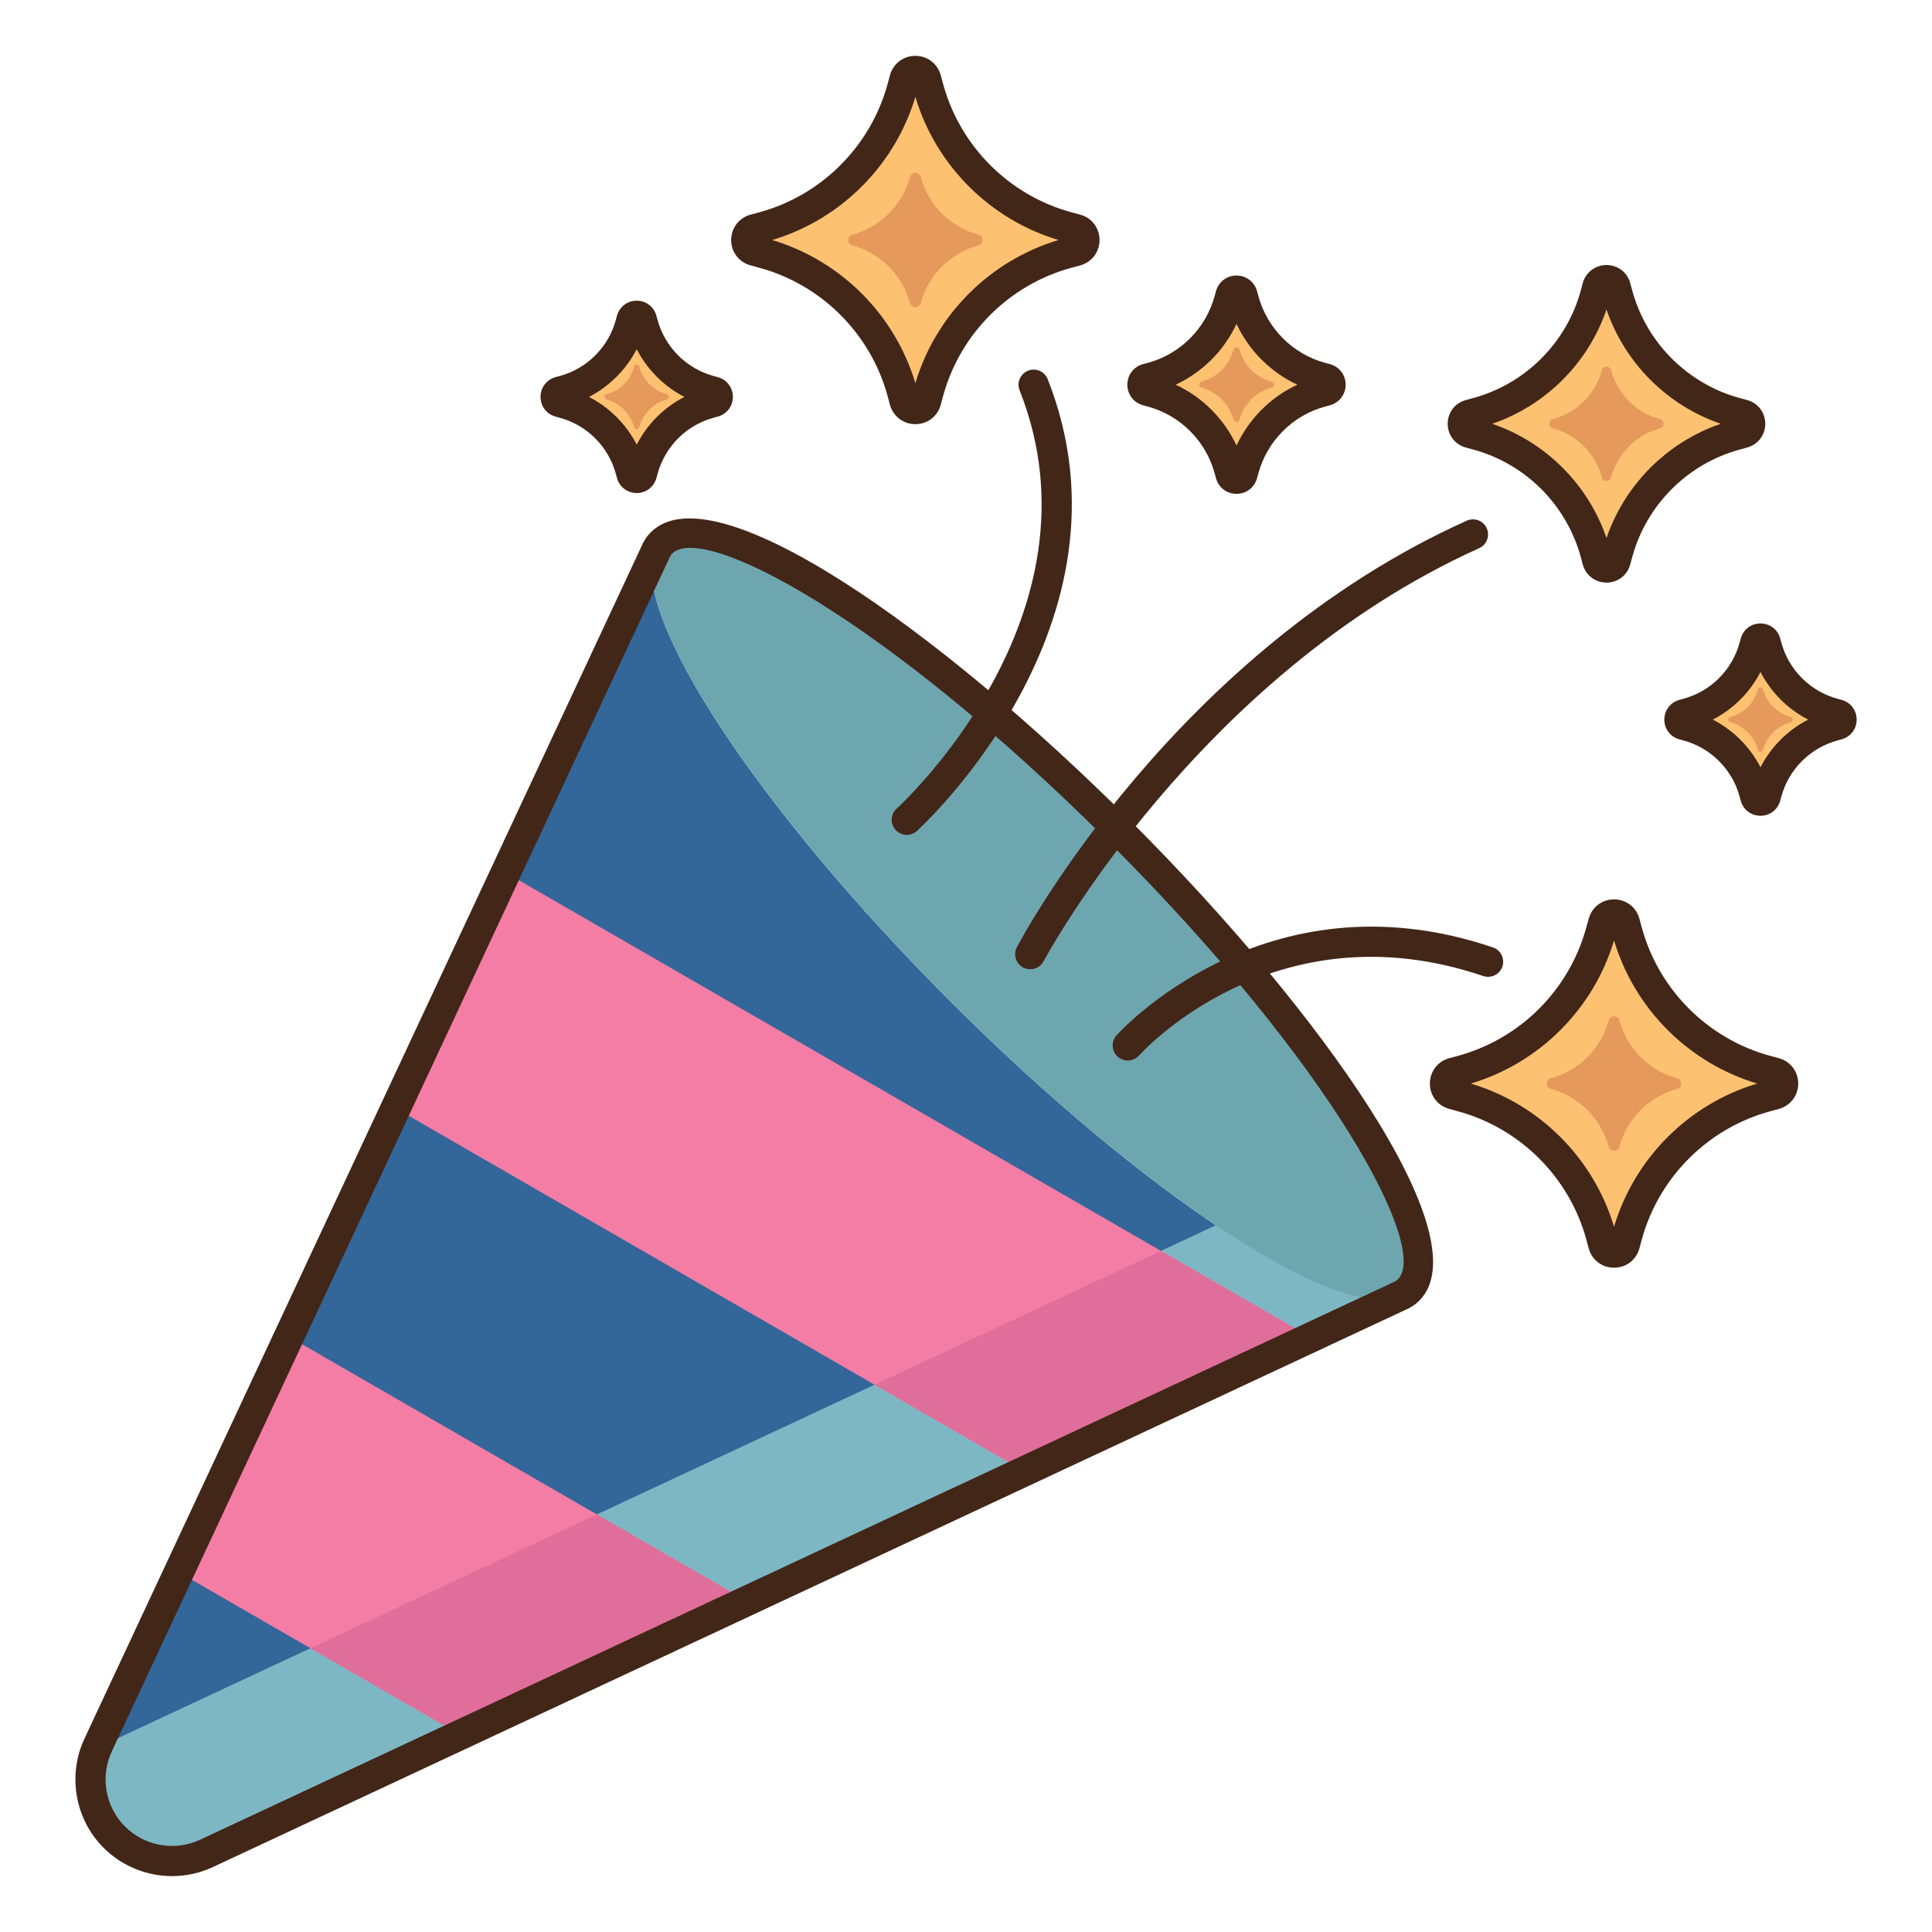
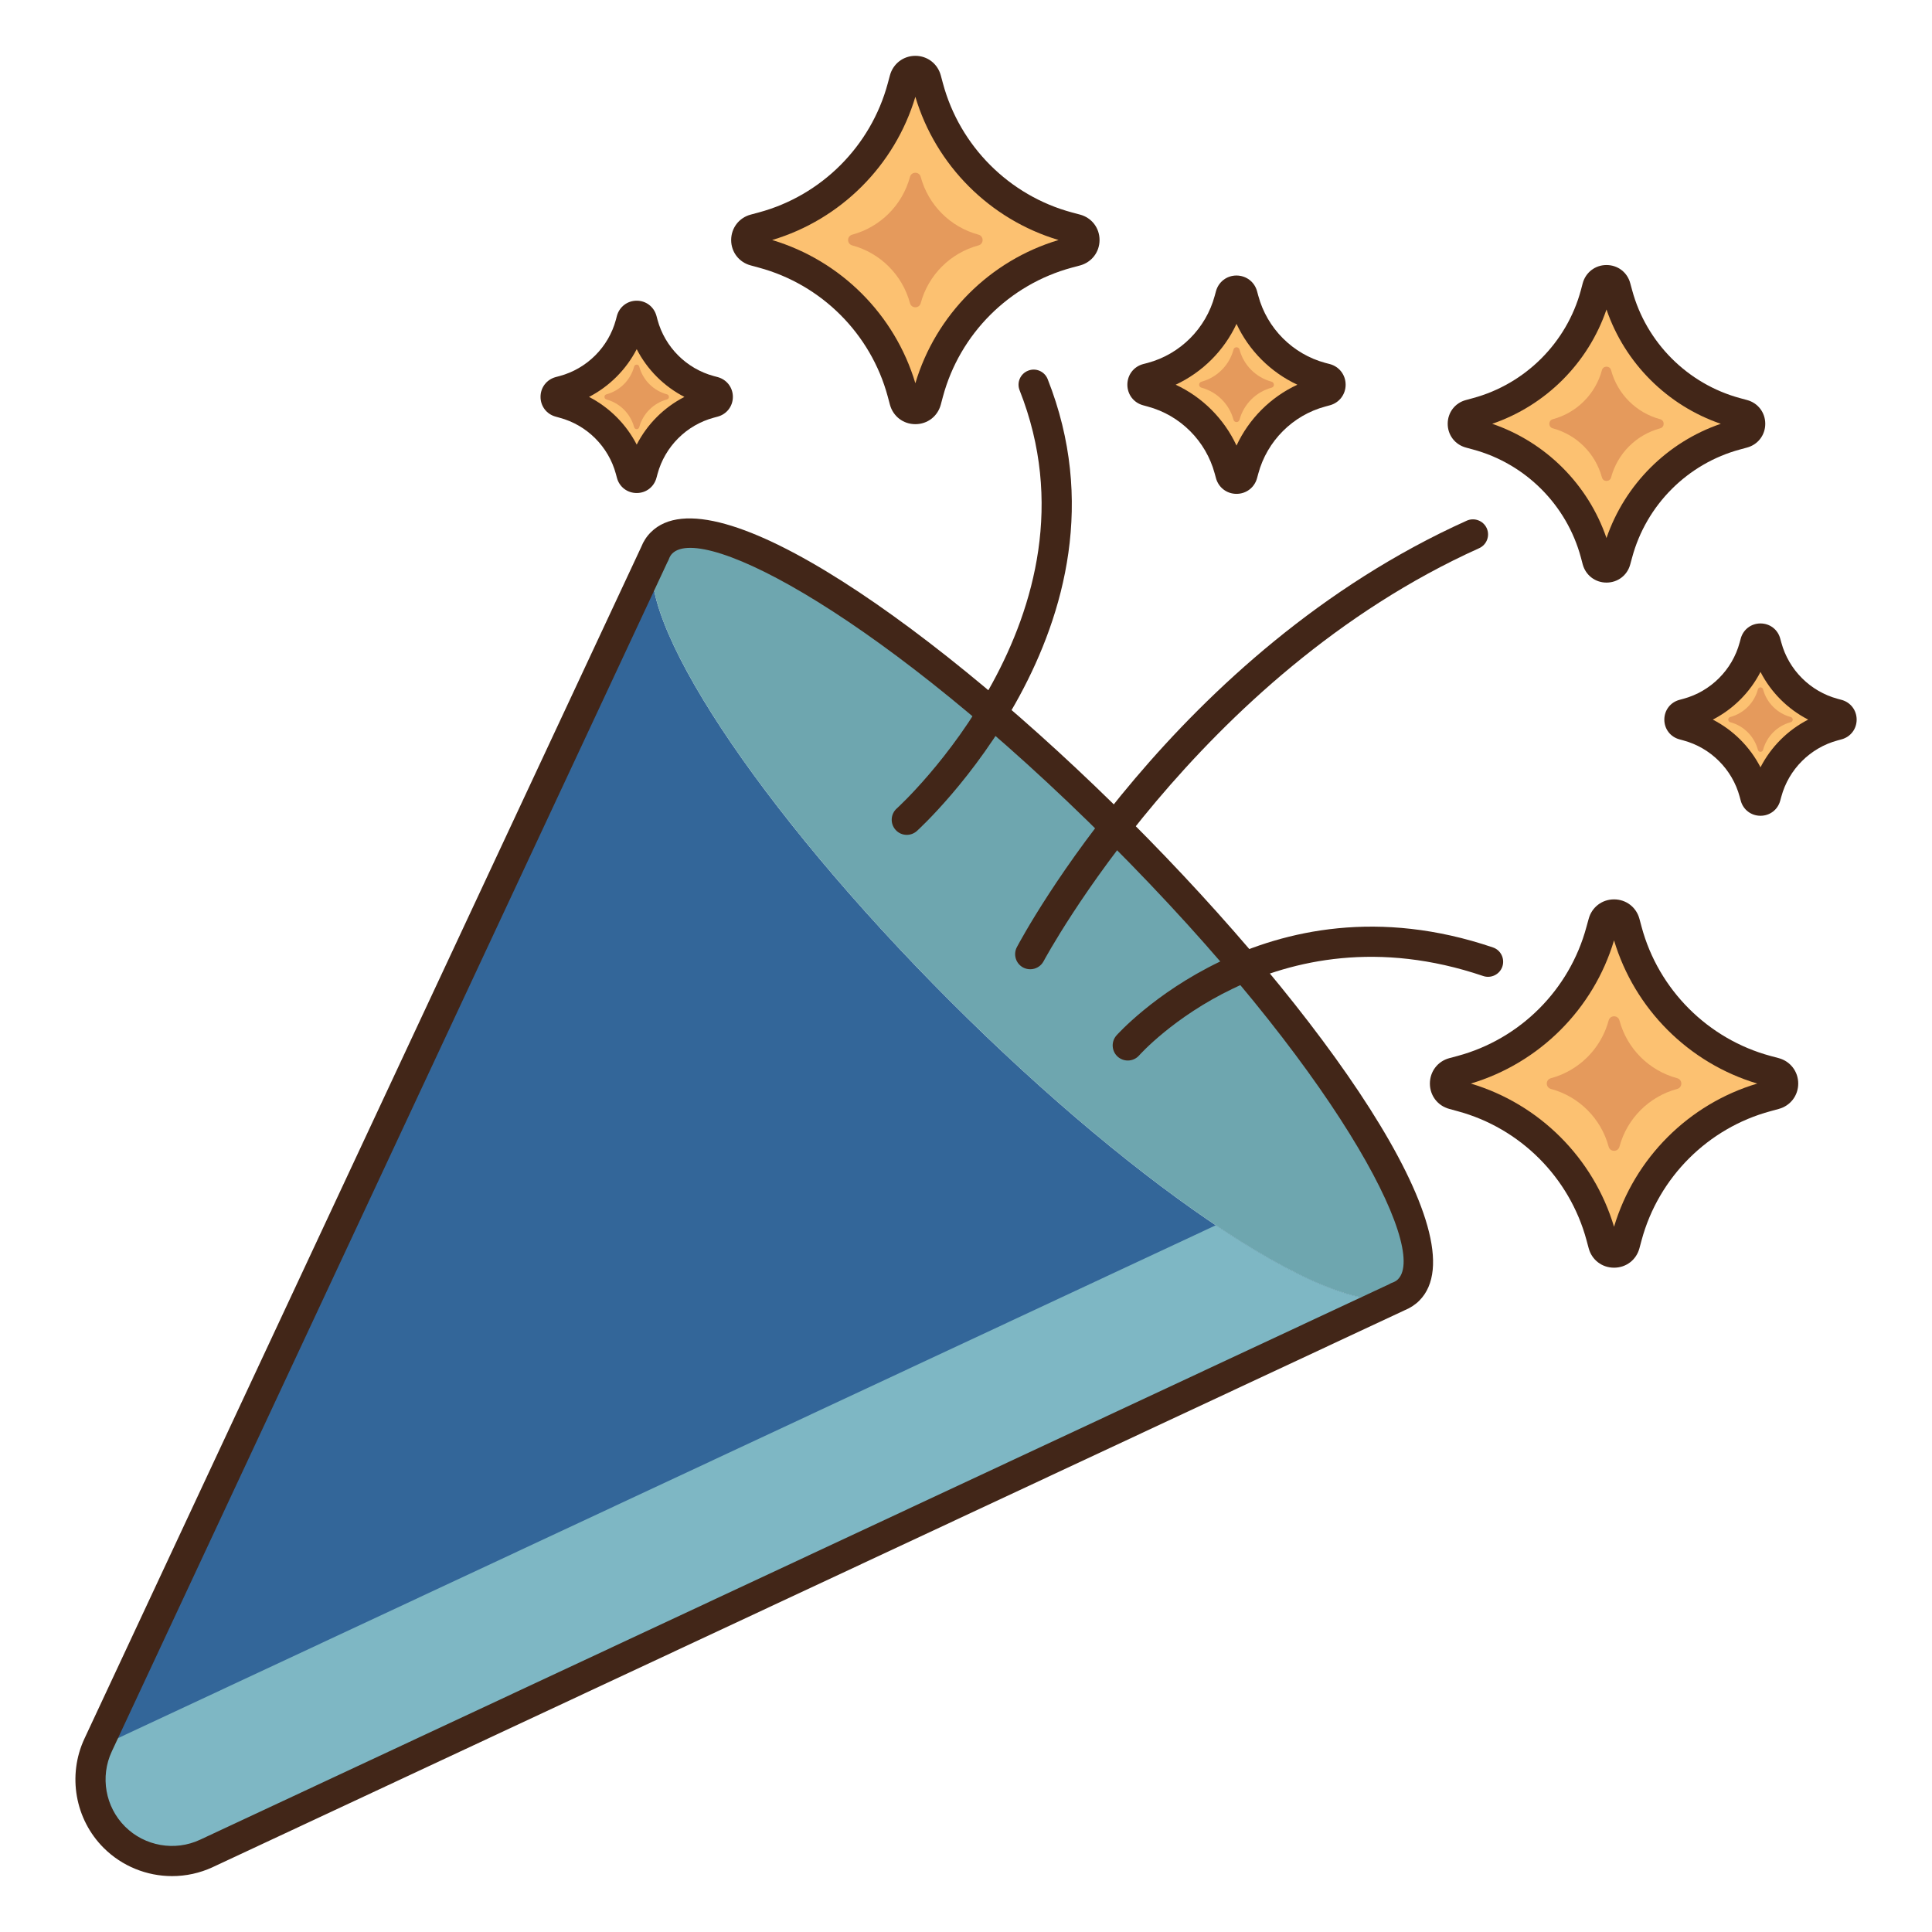
<svg xmlns="http://www.w3.org/2000/svg" viewBox="0 0 128 128" width="128px" height="128px">
  <g id="surface27711439">
    <path style=" stroke:none;fill-rule:nonzero;fill:rgb(20%,40%,60%);fill-opacity:1;" d="M 62.957 66.336 C 50.152 53.531 41.828 40.793 43.379 36.68 L 6.5 115.613 C 5.539 117.672 5.969 120.113 7.574 121.719 C 9.18 123.324 11.621 123.754 13.676 122.793 L 92.613 85.914 C 88.5 87.465 75.762 79.137 62.957 66.336 Z M 62.957 66.336 " />
    <path style=" stroke:none;fill-rule:nonzero;fill:rgb(49.412%,71.765%,76.863%);fill-opacity:1;" d="M 80.551 81.176 L 6.605 115.723 C 6.547 115.75 6.484 115.773 6.422 115.801 C 5.57 117.816 6.016 120.16 7.574 121.719 C 9.18 123.324 11.621 123.754 13.676 122.793 L 92.613 85.914 C 90.492 86.715 86.078 84.883 80.551 81.176 Z M 80.551 81.176 " />
    <path style=" stroke:none;fill-rule:nonzero;fill:rgb(43.137%,65.098%,68.627%);fill-opacity:1;" d="M 74.195 55.098 C 87.863 68.766 96.43 82.363 93.324 85.465 C 90.223 88.566 76.625 80.004 62.957 66.336 C 49.289 52.668 40.723 39.07 43.828 35.969 C 46.93 32.863 60.527 41.43 74.195 55.098 Z M 74.195 55.098 " />
-     <path style=" stroke:none;fill-rule:nonzero;fill:rgb(95.686%,49.02%,64.706%);fill-opacity:1;" d="M 26.211 73.422 L 67.871 97.473 L 86.848 88.609 L 33.504 57.812 Z M 26.211 73.422 " />
-     <path style=" stroke:none;fill-rule:nonzero;fill:rgb(87.843%,43.137%,60.392%);fill-opacity:1;" d="M 57.938 91.738 L 67.871 97.473 L 86.848 88.609 L 76.914 82.875 Z M 57.938 91.738 " />
-     <path style=" stroke:none;fill-rule:nonzero;fill:rgb(95.686%,49.02%,64.706%);fill-opacity:1;" d="M 11.848 104.168 L 30.496 114.934 L 49.473 106.07 L 19.141 88.555 Z M 11.848 104.168 " />
-     <path style=" stroke:none;fill-rule:nonzero;fill:rgb(87.843%,43.137%,60.392%);fill-opacity:1;" d="M 20.566 109.199 L 30.496 114.934 L 49.473 106.07 L 39.543 100.336 Z M 20.566 109.199 " />
    <path style=" stroke:none;fill-rule:nonzero;fill:rgb(98.824%,75.686%,44.314%);fill-opacity:1;" d="M 70.758 15.039 L 71.297 15.184 C 72.031 15.383 72.031 16.422 71.297 16.617 L 70.758 16.766 C 66.246 17.98 62.723 21.504 61.508 26.016 L 61.363 26.555 C 61.164 27.285 60.125 27.285 59.93 26.555 L 59.781 26.016 C 58.566 21.504 55.043 17.977 50.531 16.766 L 49.992 16.617 C 49.258 16.422 49.258 15.383 49.992 15.184 L 50.531 15.039 C 55.043 13.824 58.566 10.301 59.781 5.789 L 59.93 5.25 C 60.125 4.516 61.164 4.516 61.363 5.25 L 61.508 5.789 C 62.723 10.301 66.246 13.824 70.758 15.039 Z M 70.758 15.039 " />
    <path style=" stroke:none;fill-rule:nonzero;fill:rgb(89.804%,60.392%,36.078%);fill-opacity:1;" d="M 64.828 15.547 C 65.191 15.645 65.191 16.16 64.828 16.258 C 62.961 16.762 61.504 18.219 61 20.086 C 60.902 20.449 60.387 20.449 60.289 20.086 C 59.785 18.219 58.328 16.762 56.461 16.258 C 56.098 16.16 56.098 15.645 56.461 15.547 C 58.328 15.043 59.785 13.586 60.289 11.719 C 60.387 11.355 60.902 11.355 61 11.719 C 61.504 13.586 62.961 15.043 64.828 15.547 Z M 64.828 15.547 " />
    <path style=" stroke:none;fill-rule:nonzero;fill:rgb(98.824%,75.686%,44.314%);fill-opacity:1;" d="M 115.031 27.344 L 115.488 27.469 C 116.113 27.637 116.113 28.52 115.488 28.688 L 115.031 28.809 C 111.195 29.844 108.199 32.84 107.168 36.672 L 107.043 37.133 C 106.875 37.754 105.992 37.754 105.824 37.133 L 105.703 36.672 C 104.668 32.84 101.676 29.844 97.84 28.809 L 97.379 28.688 C 96.758 28.52 96.758 27.637 97.379 27.469 L 97.84 27.344 C 101.676 26.312 104.668 23.316 105.703 19.48 L 105.824 19.023 C 105.992 18.402 106.875 18.402 107.043 19.023 L 107.168 19.48 C 108.199 23.316 111.195 26.312 115.031 27.344 Z M 115.031 27.344 " />
    <path style=" stroke:none;fill-rule:nonzero;fill:rgb(89.804%,60.392%,36.078%);fill-opacity:1;" d="M 109.988 27.773 C 110.301 27.859 110.301 28.297 109.988 28.379 C 108.402 28.809 107.164 30.047 106.738 31.633 C 106.656 31.941 106.215 31.941 106.133 31.633 C 105.703 30.047 104.465 28.809 102.879 28.379 C 102.57 28.297 102.57 27.859 102.879 27.773 C 104.465 27.348 105.703 26.109 106.133 24.523 C 106.215 24.215 106.656 24.215 106.738 24.523 C 107.164 26.109 108.402 27.348 109.988 27.773 Z M 109.988 27.773 " />
    <path style=" stroke:none;fill-rule:nonzero;fill:rgb(98.824%,75.686%,44.314%);fill-opacity:1;" d="M 47.031 25.883 L 47.289 25.953 C 47.641 26.047 47.641 26.543 47.289 26.641 L 47.031 26.707 C 44.867 27.289 43.18 28.98 42.598 31.145 L 42.527 31.402 C 42.434 31.754 41.934 31.754 41.84 31.402 L 41.77 31.145 C 41.188 28.98 39.496 27.289 37.336 26.707 L 37.074 26.641 C 36.723 26.543 36.723 26.047 37.074 25.953 L 37.336 25.883 C 39.496 25.301 41.188 23.609 41.77 21.445 L 41.84 21.188 C 41.934 20.836 42.43 20.836 42.527 21.188 L 42.598 21.445 C 43.18 23.609 44.867 25.301 47.031 25.883 Z M 47.031 25.883 " />
    <path style=" stroke:none;fill-rule:nonzero;fill:rgb(89.804%,60.392%,36.078%);fill-opacity:1;" d="M 44.188 26.125 C 44.363 26.172 44.363 26.418 44.188 26.465 C 43.293 26.707 42.594 27.406 42.352 28.301 C 42.305 28.477 42.059 28.477 42.012 28.301 C 41.77 27.406 41.07 26.707 40.176 26.465 C 40.004 26.418 40.004 26.172 40.176 26.125 C 41.07 25.883 41.77 25.184 42.012 24.289 C 42.059 24.113 42.305 24.113 42.352 24.289 C 42.594 25.184 43.293 25.883 44.188 26.125 Z M 44.188 26.125 " />
    <path style=" stroke:none;fill-rule:nonzero;fill:rgb(98.824%,75.686%,44.314%);fill-opacity:1;" d="M 121.484 47.262 L 121.742 47.332 C 122.094 47.426 122.094 47.926 121.742 48.02 L 121.484 48.09 C 119.32 48.672 117.633 50.363 117.051 52.523 L 116.98 52.781 C 116.887 53.133 116.387 53.133 116.293 52.781 L 116.223 52.523 C 115.641 50.359 113.949 48.672 111.789 48.09 L 111.531 48.02 C 111.18 47.926 111.18 47.426 111.531 47.332 L 111.789 47.262 C 113.953 46.68 115.641 44.988 116.223 42.828 L 116.293 42.57 C 116.387 42.219 116.887 42.219 116.98 42.57 L 117.051 42.828 C 117.633 44.988 119.324 46.68 121.484 47.262 Z M 121.484 47.262 " />
    <path style=" stroke:none;fill-rule:nonzero;fill:rgb(89.804%,60.392%,36.078%);fill-opacity:1;" d="M 118.641 47.504 C 118.816 47.551 118.816 47.801 118.641 47.848 C 117.746 48.086 117.051 48.785 116.809 49.68 C 116.762 49.855 116.512 49.855 116.465 49.68 C 116.227 48.785 115.527 48.086 114.633 47.848 C 114.457 47.801 114.457 47.551 114.633 47.504 C 115.527 47.262 116.227 46.566 116.465 45.672 C 116.512 45.496 116.762 45.496 116.809 45.672 C 117.047 46.566 117.746 47.262 118.641 47.504 Z M 118.641 47.504 " />
    <path style=" stroke:none;fill-rule:nonzero;fill:rgb(98.824%,75.686%,44.314%);fill-opacity:1;" d="M 87.547 25.008 L 87.848 25.09 C 88.254 25.199 88.254 25.777 87.848 25.887 L 87.547 25.969 C 85.035 26.641 83.078 28.602 82.402 31.113 L 82.32 31.414 C 82.211 31.82 81.633 31.82 81.523 31.414 L 81.441 31.113 C 80.766 28.602 78.805 26.645 76.297 25.969 L 75.996 25.887 C 75.59 25.777 75.59 25.199 75.996 25.09 L 76.297 25.008 C 78.805 24.332 80.766 22.371 81.441 19.863 L 81.523 19.562 C 81.633 19.156 82.211 19.156 82.32 19.562 L 82.402 19.863 C 83.078 22.371 85.035 24.332 87.547 25.008 Z M 87.547 25.008 " />
    <path style=" stroke:none;fill-rule:nonzero;fill:rgb(89.804%,60.392%,36.078%);fill-opacity:1;" d="M 84.25 25.289 C 84.449 25.344 84.449 25.633 84.25 25.684 C 83.211 25.965 82.398 26.777 82.121 27.812 C 82.066 28.016 81.777 28.016 81.723 27.812 C 81.445 26.777 80.633 25.965 79.598 25.684 C 79.395 25.633 79.395 25.344 79.598 25.289 C 80.633 25.008 81.445 24.199 81.723 23.16 C 81.777 22.957 82.066 22.957 82.121 23.16 C 82.398 24.199 83.211 25.008 84.25 25.289 Z M 84.25 25.289 " />
    <path style=" stroke:none;fill-rule:nonzero;fill:rgb(98.824%,75.686%,44.314%);fill-opacity:1;" d="M 117.047 70.926 L 117.586 71.07 C 118.32 71.27 118.32 72.309 117.586 72.504 L 117.047 72.652 C 112.535 73.867 109.012 77.391 107.797 81.902 L 107.652 82.441 C 107.453 83.176 106.414 83.176 106.219 82.441 L 106.074 81.902 C 104.859 77.391 101.332 73.867 96.82 72.652 L 96.281 72.504 C 95.551 72.309 95.551 71.27 96.281 71.07 L 96.82 70.926 C 101.332 69.711 104.859 66.188 106.074 61.676 L 106.219 61.137 C 106.414 60.402 107.453 60.402 107.652 61.137 L 107.797 61.676 C 109.012 66.188 112.535 69.711 117.047 70.926 Z M 117.047 70.926 " />
    <path style=" stroke:none;fill-rule:nonzero;fill:rgb(89.804%,60.392%,36.078%);fill-opacity:1;" d="M 111.117 71.434 C 111.484 71.531 111.484 72.047 111.117 72.145 C 109.254 72.648 107.793 74.105 107.293 75.973 C 107.195 76.336 106.676 76.336 106.578 75.973 C 106.074 74.105 104.617 72.648 102.754 72.145 C 102.387 72.047 102.387 71.531 102.754 71.434 C 104.617 70.93 106.074 69.473 106.578 67.605 C 106.676 67.242 107.195 67.242 107.293 67.605 C 107.793 69.473 109.25 70.93 111.117 71.434 Z M 111.117 71.434 " />
    <path style=" stroke:none;fill-rule:nonzero;fill:rgb(25.882%,14.902%,9.412%);fill-opacity:1;" d="M 60.078 55.312 C 59.801 55.312 59.527 55.199 59.332 54.977 C 58.965 54.566 59 53.934 59.41 53.566 C 59.551 53.441 73.453 40.762 67.551 25.855 C 67.348 25.344 67.598 24.762 68.113 24.559 C 68.625 24.352 69.207 24.605 69.41 25.117 C 75.828 41.336 60.895 54.922 60.742 55.059 C 60.551 55.227 60.316 55.312 60.078 55.312 Z M 60.078 55.312 " />
    <path style=" stroke:none;fill-rule:nonzero;fill:rgb(25.882%,14.902%,9.412%);fill-opacity:1;" d="M 68.258 64.215 C 68.098 64.215 67.938 64.18 67.789 64.102 C 67.301 63.844 67.113 63.238 67.371 62.75 C 67.793 61.953 77.883 43.184 97.176 34.496 C 97.68 34.27 98.273 34.496 98.5 34.996 C 98.727 35.5 98.5 36.094 97.996 36.32 C 79.324 44.73 69.242 63.496 69.141 63.684 C 68.961 64.023 68.613 64.215 68.258 64.215 Z M 68.258 64.215 " />
    <path style=" stroke:none;fill-rule:nonzero;fill:rgb(25.882%,14.902%,9.412%);fill-opacity:1;" d="M 74.719 70.262 C 74.484 70.262 74.25 70.18 74.059 70.016 C 73.645 69.652 73.602 69.02 73.965 68.605 C 74.062 68.492 83.785 57.637 98.91 62.77 C 99.434 62.945 99.711 63.516 99.535 64.039 C 99.359 64.559 98.789 64.84 98.266 64.664 C 84.395 59.957 75.559 69.82 75.473 69.922 C 75.273 70.148 74.996 70.262 74.719 70.262 Z M 74.719 70.262 " />
    <path style=" stroke:none;fill-rule:nonzero;fill:rgb(25.882%,14.902%,9.412%);fill-opacity:1;" d="M 11.402 124.297 C 9.734 124.297 8.09 123.648 6.867 122.426 C 4.969 120.531 4.461 117.621 5.594 115.191 L 42.473 36.258 C 42.473 36.25 42.477 36.246 42.48 36.242 C 42.633 35.859 42.848 35.531 43.121 35.262 C 47.277 31.105 62.254 41.742 74.902 54.391 C 87.551 67.039 98.184 82.02 94.031 86.172 C 93.758 86.445 93.426 86.66 93.043 86.816 C 93.043 86.816 93.039 86.82 93.035 86.82 L 14.102 123.699 C 13.238 124.102 12.316 124.297 11.402 124.297 Z M 44.219 37.242 L 7.406 116.039 C 6.625 117.711 6.977 119.707 8.281 121.012 C 9.586 122.316 11.582 122.668 13.254 121.887 L 92.051 85.074 C 92.105 85.039 92.164 85.012 92.223 84.988 C 92.23 84.988 92.234 84.984 92.238 84.984 C 92.398 84.926 92.523 84.852 92.617 84.758 C 94.668 82.707 88.383 70.699 73.488 55.805 C 58.594 40.91 46.586 34.621 44.535 36.676 C 44.441 36.77 44.367 36.895 44.309 37.055 C 44.285 37.121 44.254 37.184 44.219 37.242 Z M 44.219 37.242 " />
    <path style=" stroke:none;fill-rule:nonzero;fill:rgb(25.882%,14.902%,9.412%);fill-opacity:1;" d="M 60.645 28.102 C 59.844 28.102 59.172 27.586 58.961 26.816 L 58.816 26.273 C 57.699 22.121 54.426 18.848 50.273 17.73 L 49.73 17.582 C 48.961 17.375 48.441 16.699 48.441 15.902 C 48.445 15.102 48.961 14.426 49.734 14.219 L 50.273 14.074 C 54.426 12.957 57.699 9.68 58.816 5.527 L 58.961 4.988 C 59.172 4.219 59.848 3.699 60.645 3.699 C 61.441 3.699 62.117 4.219 62.328 4.988 L 62.473 5.527 C 63.59 9.68 66.863 12.957 71.016 14.074 L 71.559 14.219 C 72.328 14.426 72.848 15.102 72.848 15.902 C 72.848 16.699 72.328 17.375 71.559 17.586 L 71.02 17.73 C 66.863 18.848 63.59 22.121 62.473 26.273 L 62.328 26.816 C 62.117 27.586 61.445 28.102 60.645 28.102 Z M 60.895 26.293 L 60.898 26.293 Z M 51.156 15.902 C 55.699 17.258 59.289 20.848 60.645 25.391 C 62 20.848 65.59 17.258 70.133 15.902 C 65.59 14.547 62 10.957 60.645 6.414 C 59.289 10.957 55.699 14.547 51.156 15.902 Z M 51.156 15.902 " />
    <path style=" stroke:none;fill-rule:nonzero;fill:rgb(25.882%,14.902%,9.412%);fill-opacity:1;" d="M 106.434 38.598 C 105.688 38.598 105.055 38.113 104.859 37.391 L 104.738 36.934 C 103.801 33.453 101.059 30.711 97.578 29.777 L 97.121 29.652 C 96.398 29.457 95.914 28.824 95.914 28.078 C 95.914 27.328 96.398 26.695 97.121 26.504 L 97.578 26.379 C 101.059 25.441 103.801 22.699 104.738 19.223 L 104.859 18.766 C 105.055 18.043 105.688 17.559 106.434 17.559 C 107.184 17.559 107.816 18.043 108.008 18.766 L 108.133 19.223 C 109.07 22.699 111.812 25.441 115.289 26.379 L 115.75 26.504 C 116.469 26.699 116.953 27.328 116.953 28.078 C 116.953 28.824 116.469 29.457 115.746 29.652 L 115.289 29.777 C 111.812 30.711 109.07 33.453 108.133 36.934 L 108.008 37.391 C 107.816 38.113 107.184 38.598 106.434 38.598 Z M 106.789 36.871 L 106.797 36.871 Z M 98.863 28.078 C 102.41 29.289 105.223 32.102 106.434 35.648 C 107.648 32.102 110.461 29.289 114.008 28.078 C 110.461 26.863 107.648 24.055 106.434 20.504 C 105.223 24.055 102.41 26.863 98.863 28.078 Z M 98.863 28.078 " />
    <path style=" stroke:none;fill-rule:nonzero;fill:rgb(25.882%,14.902%,9.412%);fill-opacity:1;" d="M 42.184 32.664 C 41.562 32.664 41.035 32.262 40.875 31.664 L 40.805 31.402 C 40.316 29.59 38.887 28.16 37.074 27.676 L 36.812 27.602 C 36.215 27.441 35.812 26.914 35.812 26.293 C 35.812 25.672 36.215 25.148 36.812 24.984 L 37.074 24.914 C 38.887 24.426 40.316 23 40.805 21.184 L 40.871 20.93 C 41.035 20.328 41.562 19.922 42.184 19.922 C 42.805 19.922 43.328 20.328 43.492 20.926 L 43.562 21.188 C 44.051 22.996 45.477 24.426 47.289 24.914 L 47.551 24.984 C 48.148 25.148 48.555 25.672 48.555 26.293 C 48.555 26.914 48.148 27.441 47.551 27.602 L 47.293 27.672 C 45.477 28.16 44.051 29.59 43.562 31.402 L 43.492 31.66 C 43.328 32.262 42.805 32.664 42.184 32.664 Z M 39.023 26.297 C 40.375 26.992 41.484 28.102 42.184 29.457 C 42.879 28.102 43.988 26.992 45.344 26.297 C 43.988 25.598 42.879 24.488 42.184 23.133 C 41.484 24.488 40.375 25.598 39.023 26.297 Z M 37.336 25.672 Z M 37.336 25.672 " />
    <path style=" stroke:none;fill-rule:nonzero;fill:rgb(25.882%,14.902%,9.412%);fill-opacity:1;" d="M 116.637 54.047 C 116.016 54.047 115.488 53.645 115.328 53.043 L 115.258 52.785 C 114.77 50.973 113.34 49.543 111.527 49.055 L 111.27 48.984 C 110.668 48.824 110.266 48.297 110.266 47.676 C 110.266 47.055 110.668 46.527 111.27 46.367 L 111.527 46.297 C 113.34 45.809 114.77 44.379 115.258 42.566 L 115.328 42.309 C 115.488 41.707 116.016 41.305 116.637 41.305 C 117.258 41.305 117.785 41.707 117.945 42.309 L 118.016 42.566 C 118.504 44.379 119.934 45.809 121.746 46.297 L 122.004 46.367 C 122.605 46.527 123.008 47.055 123.008 47.676 C 123.008 48.297 122.605 48.824 122.004 48.984 L 121.746 49.055 C 119.934 49.543 118.504 50.973 118.016 52.785 L 117.945 53.043 C 117.785 53.645 117.258 54.047 116.637 54.047 Z M 113.477 47.676 C 114.832 48.371 115.941 49.48 116.637 50.836 C 117.332 49.48 118.441 48.371 119.797 47.676 C 118.441 46.98 117.332 45.871 116.637 44.516 C 115.941 45.871 114.832 46.98 113.477 47.676 Z M 121.484 48.297 L 121.492 48.297 Z M 121.484 48.297 " />
    <path style=" stroke:none;fill-rule:nonzero;fill:rgb(25.882%,14.902%,9.412%);fill-opacity:1;" d="M 81.922 32.719 C 81.273 32.719 80.727 32.297 80.559 31.672 L 80.477 31.371 C 79.895 29.215 78.195 27.512 76.035 26.934 L 75.738 26.852 C 75.109 26.684 74.691 26.133 74.691 25.488 C 74.691 24.84 75.109 24.289 75.738 24.121 L 76.039 24.043 C 78.195 23.461 79.895 21.758 80.477 19.602 L 80.559 19.301 C 80.727 18.676 81.273 18.254 81.922 18.254 C 82.57 18.258 83.117 18.676 83.285 19.301 L 83.367 19.602 C 83.949 21.758 85.648 23.461 87.805 24.043 L 88.105 24.121 C 88.73 24.289 89.152 24.84 89.152 25.488 C 89.152 26.133 88.73 26.684 88.105 26.852 L 87.805 26.934 C 85.648 27.512 83.949 29.215 83.367 31.371 L 83.285 31.672 C 83.117 32.297 82.57 32.719 81.922 32.719 Z M 77.891 25.488 C 79.664 26.312 81.098 27.746 81.922 29.52 C 82.746 27.746 84.18 26.312 85.953 25.488 C 84.18 24.66 82.746 23.227 81.922 21.457 C 81.098 23.23 79.664 24.66 77.891 25.488 Z M 77.891 25.488 " />
    <path style=" stroke:none;fill-rule:nonzero;fill:rgb(25.882%,14.902%,9.412%);fill-opacity:1;" d="M 106.934 83.988 C 106.137 83.988 105.461 83.473 105.254 82.699 L 105.109 82.16 C 103.988 78.008 100.715 74.734 96.562 73.617 L 96.023 73.469 C 95.25 73.262 94.734 72.586 94.734 71.789 C 94.734 70.992 95.25 70.312 96.023 70.105 L 96.562 69.961 C 100.715 68.844 103.988 65.57 105.105 61.414 L 105.254 60.875 C 105.461 60.105 106.137 59.586 106.934 59.586 C 107.734 59.586 108.41 60.105 108.617 60.875 L 108.762 61.414 C 109.879 65.566 113.156 68.844 117.309 69.961 L 117.848 70.105 C 118.617 70.312 119.137 70.992 119.137 71.789 C 119.137 72.586 118.617 73.262 117.848 73.469 L 117.309 73.617 C 113.156 74.734 109.883 78.008 108.762 82.16 L 108.617 82.699 C 108.41 83.473 107.734 83.988 106.934 83.988 Z M 97.445 71.789 C 101.992 73.145 105.578 76.734 106.934 81.277 C 108.293 76.73 111.879 73.145 116.422 71.789 C 111.879 70.43 108.293 66.844 106.934 62.301 C 105.578 66.844 101.992 70.43 97.445 71.789 Z M 117.328 72.039 L 117.332 72.039 Z M 117.328 72.039 " />
  </g>
</svg>
